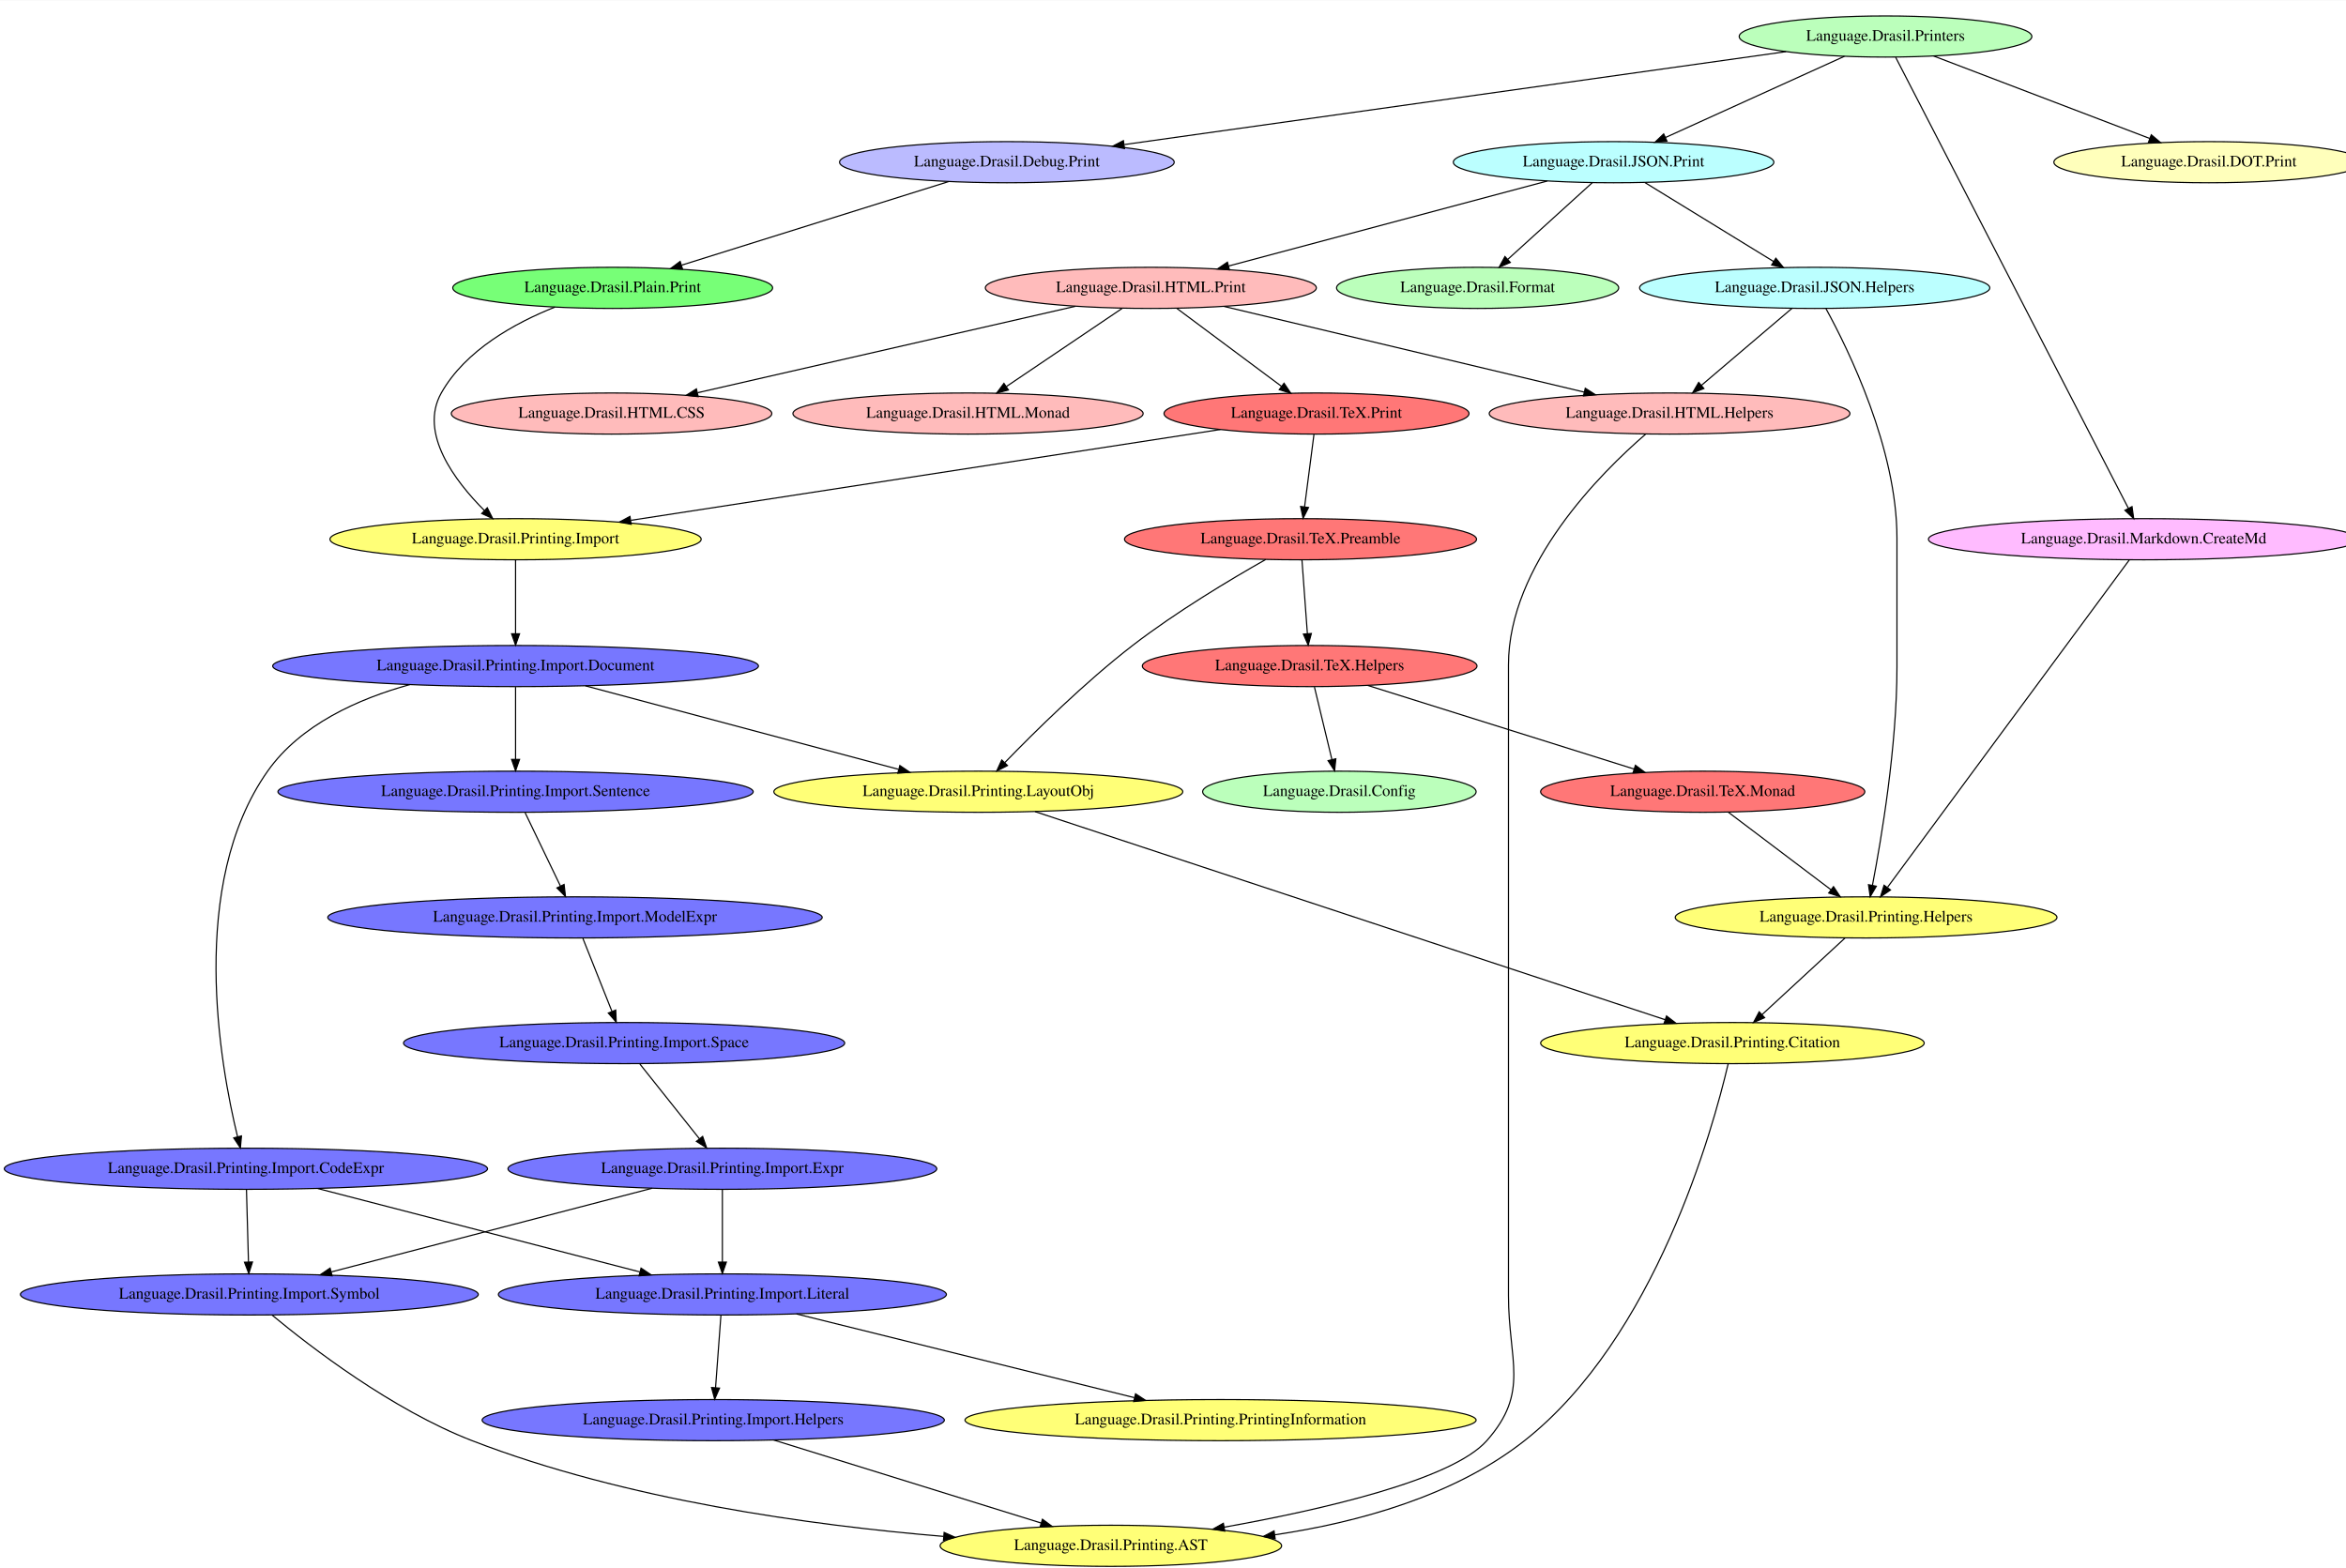
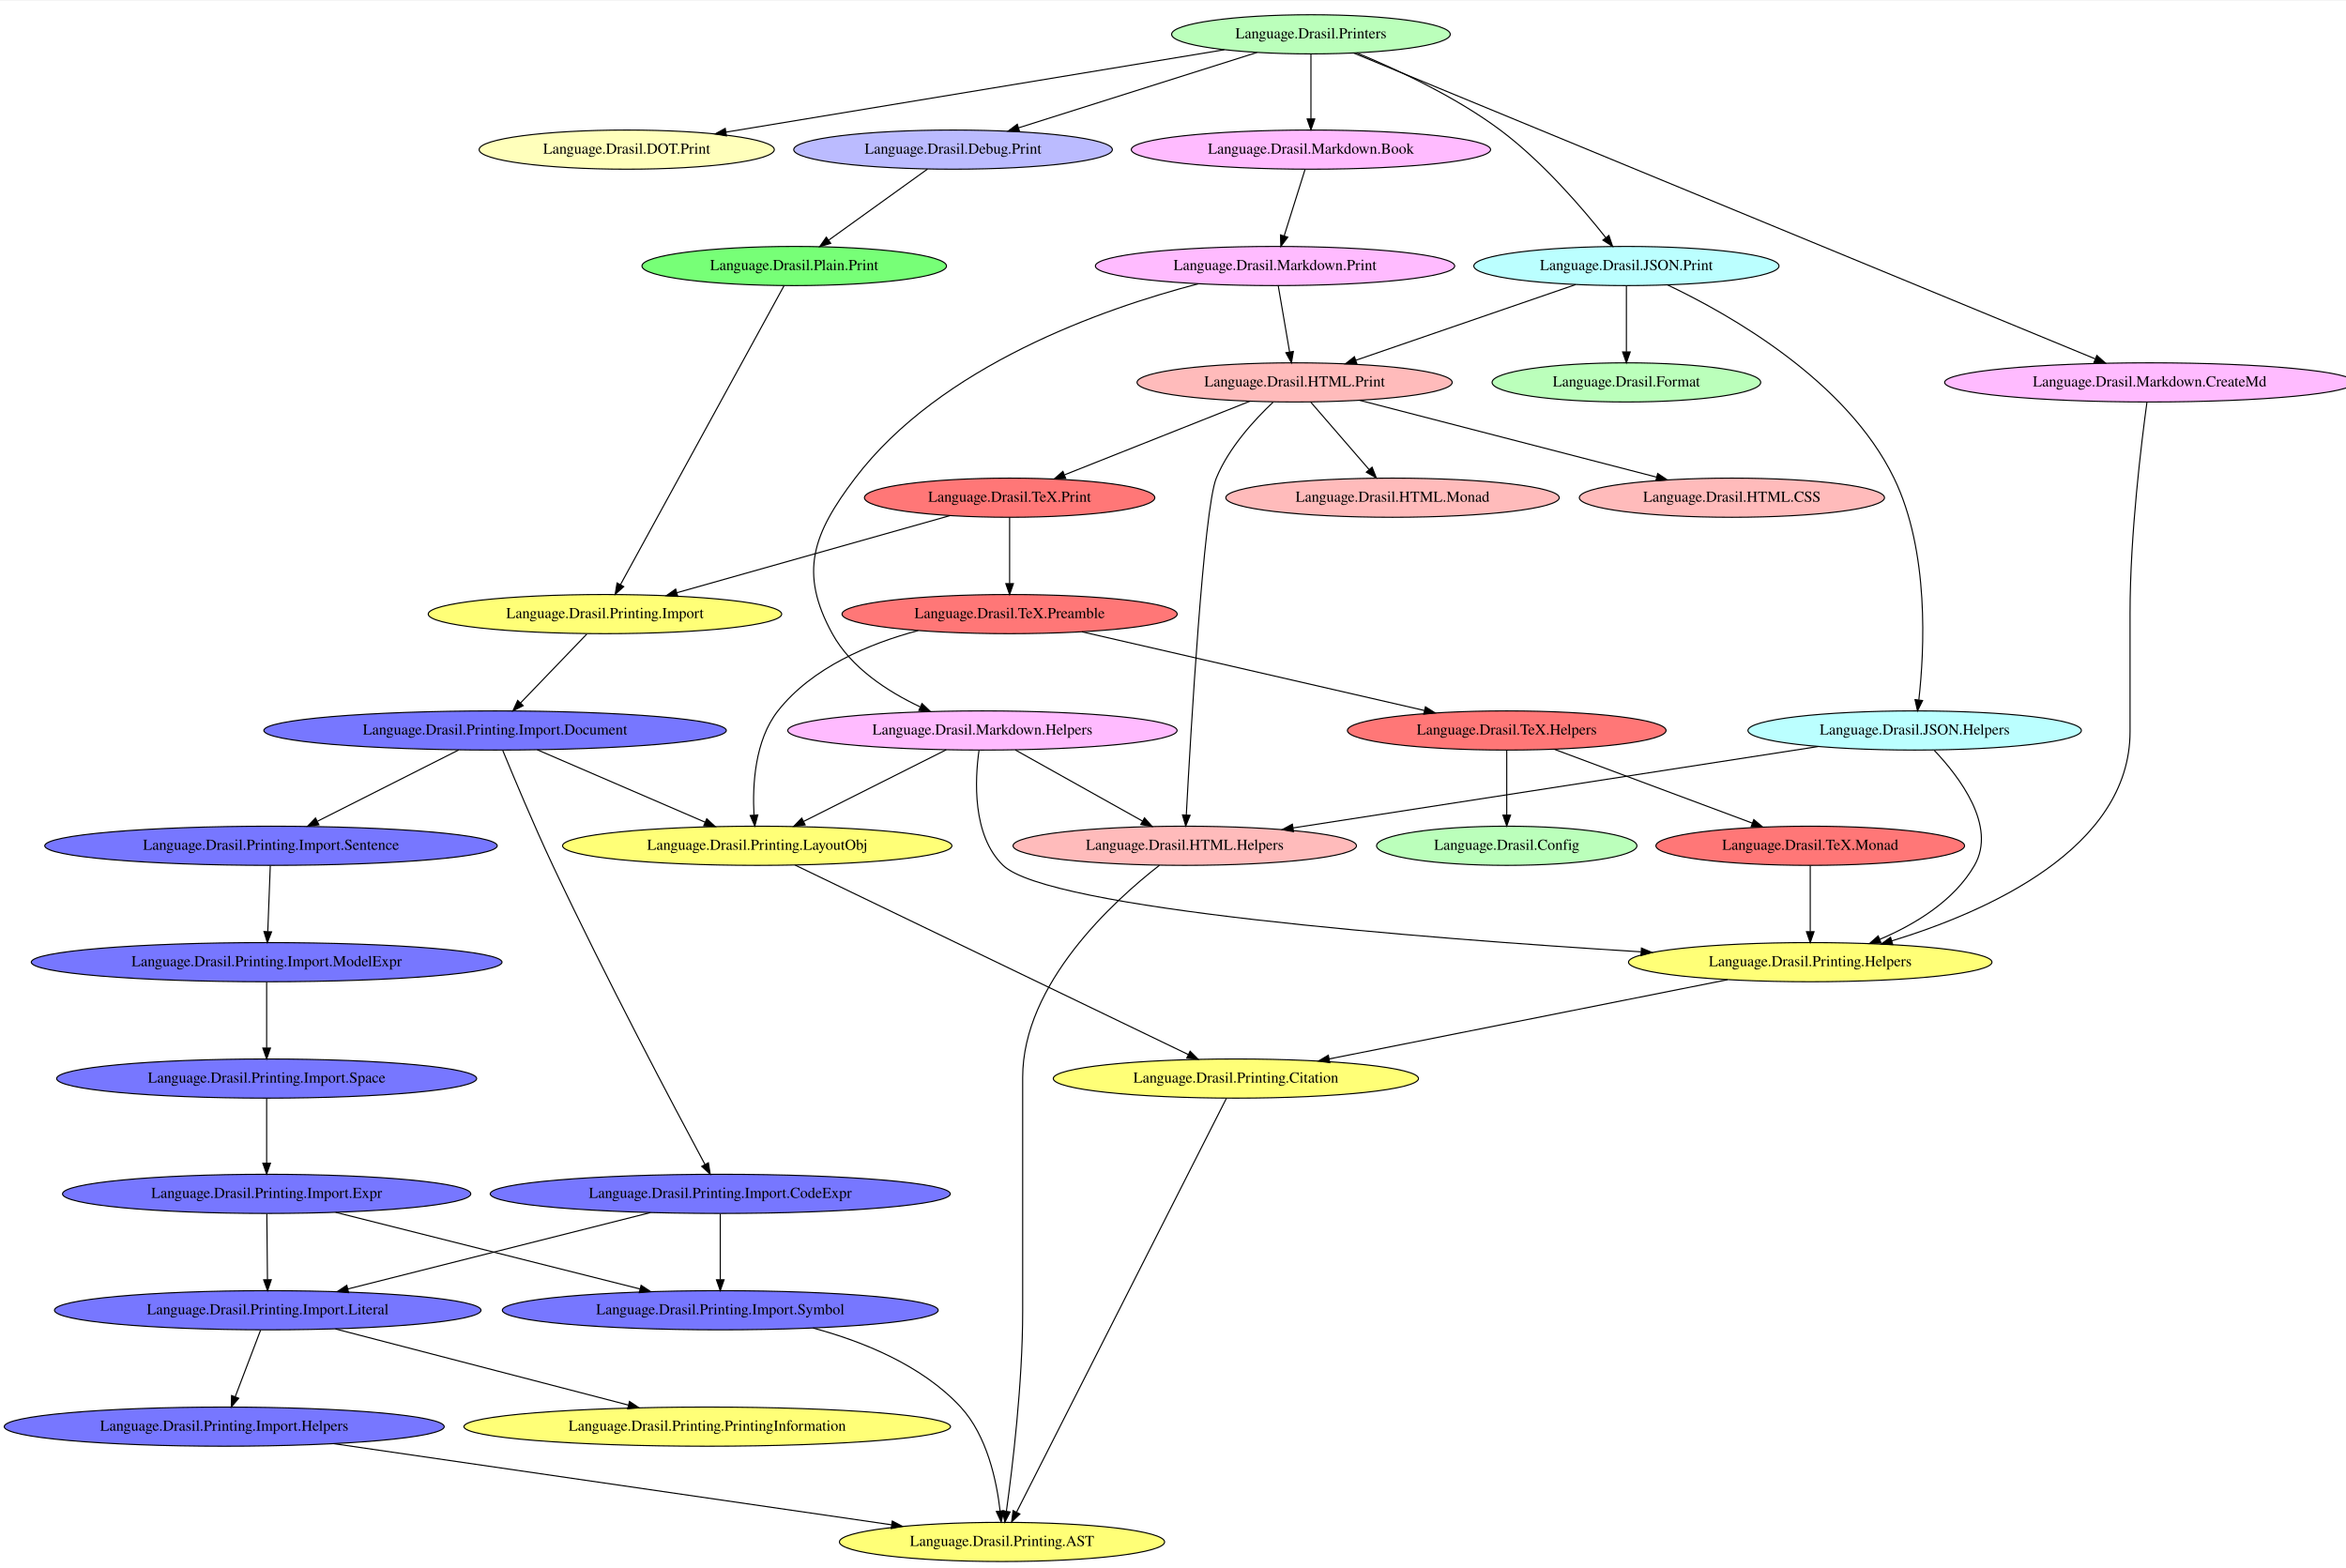
- <svg xmlns="http://www.w3.org/2000/svg" width="431pt" height="288pt" viewBox="0.00 0.00 431.18 288.00">
-   <g id="graph0" class="graph" transform="scale(0.21 0.21) rotate(0) translate(4 1380.67)">
-     <polygon fill="white" stroke="transparent" points="-4,4 -4,-1380.67 2069.07,-1380.67 2069.07,4 -4,4" />
+ <svg xmlns="http://www.w3.org/2000/svg" width="431pt" height="288pt" viewBox="0.00 0.00 431.33 288.00">
+   <g id="graph0" class="graph" transform="scale(0.2 0.2) rotate(0) translate(4 1444)">
+     <polygon fill="white" stroke="transparent" points="-4,4 -4,-1444 2164.62,-1444 2164.62,4 -4,4" />
    <g id="node1" class="node">
-       <ellipse fill="#bbffbb" stroke="black" cx="1168.23" cy="-688" rx="119.68" ry="18" />
-       <text text-anchor="middle" x="1168.23" y="-684.3" font-family="Times,serif" font-size="14.00">Language.Drasil.Config</text>
+       <ellipse fill="#bbffbb" stroke="black" cx="1381.13" cy="-667" rx="119.68" ry="18" />
+       <text text-anchor="middle" x="1381.13" y="-663.3" font-family="Times,serif" font-size="14.00">Language.Drasil.Config</text>
    </g>
    <g id="node2" class="node">
-       <ellipse fill="#bbffbb" stroke="black" cx="1646.23" cy="-1349" rx="128.08" ry="18" />
-       <text text-anchor="middle" x="1646.23" y="-1345.3" font-family="Times,serif" font-size="14.00">Language.Drasil.Printers</text>
+       <ellipse fill="#bbffbb" stroke="black" cx="1201.13" cy="-1413" rx="128.08" ry="18" />
+       <text text-anchor="middle" x="1201.13" y="-1409.3" font-family="Times,serif" font-size="14.00">Language.Drasil.Printers</text>
    </g>
    <g id="node4" class="node">
-       <ellipse fill="#ffffbb" stroke="black" cx="1929.23" cy="-1239" rx="135.68" ry="18" />
-       <text text-anchor="middle" x="1929.23" y="-1235.3" font-family="Times,serif" font-size="14.00">Language.Drasil.DOT.Print</text>
+       <ellipse fill="#ffffbb" stroke="black" cx="572.13" cy="-1307" rx="135.68" ry="18" />
+       <text text-anchor="middle" x="572.13" y="-1303.3" font-family="Times,serif" font-size="14.00">Language.Drasil.DOT.Print</text>
+     </g>
+     <g id="edge31" class="edge">
+       <path fill="none" stroke="black" d="M1121.47,-1398.83C1004.51,-1379.49 786.88,-1343.51 663.56,-1323.12" />
+       <polygon fill="black" stroke="black" points="663.82,-1319.61 653.39,-1321.43 662.68,-1326.52 663.82,-1319.61" />
+     </g>
+     <g id="node5" class="node">
+       <ellipse fill="#bbbbff" stroke="black" cx="872.13" cy="-1307" rx="146.47" ry="18" />
+       <text text-anchor="middle" x="872.13" y="-1303.3" font-family="Times,serif" font-size="14.00">Language.Drasil.Debug.Print</text>
+     </g>
+     <g id="edge29" class="edge">
+       <path fill="none" stroke="black" d="M1151.52,-1396.32C1092.91,-1377.79 995.42,-1346.97 932.48,-1327.08" />
+       <polygon fill="black" stroke="black" points="933.28,-1323.66 922.69,-1323.98 931.17,-1330.33 933.28,-1323.66" />
+     </g>
+     <g id="node11" class="node">
+       <ellipse fill="#bbffff" stroke="black" cx="1491.13" cy="-1200" rx="140.28" ry="18" />
+       <text text-anchor="middle" x="1491.13" y="-1196.3" font-family="Times,serif" font-size="14.00">Language.Drasil.JSON.Print</text>
+     </g>
+     <g id="edge30" class="edge">
+       <path fill="none" stroke="black" d="M1243.22,-1395.94C1280.01,-1380.78 1333.86,-1355.81 1375.13,-1325 1413.93,-1296.04 1450.69,-1253.21 1472.06,-1226.22" />
+       <polygon fill="black" stroke="black" points="1475.04,-1228.08 1478.44,-1218.05 1469.52,-1223.78 1475.04,-1228.08" />
+     </g>
+     <g id="node13" class="node">
+       <ellipse fill="#ffbbff" stroke="black" cx="1972.13" cy="-1093" rx="188.47" ry="18" />
+       <text text-anchor="middle" x="1972.13" y="-1089.3" font-family="Times,serif" font-size="14.00">Language.Drasil.Markdown.CreateMd</text>
+     </g>
+     <g id="edge28" class="edge">
+       <path fill="none" stroke="black" d="M1240.43,-1395.79C1369.26,-1342.65 1778.83,-1173.73 1922.08,-1114.64" />
+       <polygon fill="black" stroke="black" points="1923.62,-1117.8 1931.53,-1110.75 1920.95,-1111.33 1923.62,-1117.8" />
+     </g>
+     <g id="node14" class="node">
+       <ellipse fill="#ffbbff" stroke="black" cx="1201.13" cy="-1307" rx="165.17" ry="18" />
+       <text text-anchor="middle" x="1201.13" y="-1303.3" font-family="Times,serif" font-size="14.00">Language.Drasil.Markdown.Book</text>
+     </g>
+     <g id="edge27" class="edge">
+       <path fill="none" stroke="black" d="M1201.13,-1394.83C1201.13,-1378.64 1201.13,-1354.13 1201.13,-1335.27" />
+       <polygon fill="black" stroke="black" points="1204.63,-1335.2 1201.13,-1325.2 1197.63,-1335.2 1204.63,-1335.2" />
+     </g>
+     <g id="node3" class="node">
+       <ellipse fill="#bbffbb" stroke="black" cx="1491.13" cy="-1093" rx="123.48" ry="18" />
+       <text text-anchor="middle" x="1491.13" y="-1089.3" font-family="Times,serif" font-size="14.00">Language.Drasil.Format</text>
+     </g>
+     <g id="node16" class="node">
+       <ellipse fill="#77ff77" stroke="black" cx="726.13" cy="-1200" rx="139.98" ry="18" />
+       <text text-anchor="middle" x="726.13" y="-1196.3" font-family="Times,serif" font-size="14.00">Language.Drasil.Plain.Print</text>
+     </g>
+     <g id="edge8" class="edge">
+       <path fill="none" stroke="black" d="M848.67,-1289.13C824.09,-1271.45 785.31,-1243.56 757.97,-1223.9" />
+       <polygon fill="black" stroke="black" points="759.69,-1220.83 749.53,-1217.83 755.61,-1226.51 759.69,-1220.83" />
+     </g>
+     <g id="node6" class="node">
+       <ellipse fill="#ffbbbb" stroke="black" cx="1085.13" cy="-667" rx="157.87" ry="18" />
+       <text text-anchor="middle" x="1085.13" y="-663.3" font-family="Times,serif" font-size="14.00">Language.Drasil.HTML.Helpers</text>
+     </g>
+     <g id="node21" class="node">
+       <ellipse fill="#ffff77" stroke="black" cx="917.13" cy="-27" rx="149.47" ry="18" />
+       <text text-anchor="middle" x="917.13" y="-23.3" font-family="Times,serif" font-size="14.00">Language.Drasil.Printing.AST</text>
+     </g>
+     <g id="edge19" class="edge">
+       <path fill="none" stroke="black" d="M1061.85,-649.07C1019.94,-616.44 936.13,-540.37 936.13,-454 936.13,-454 936.13,-454 936.13,-239 936.13,-172.8 926.74,-95.38 921.16,-55.24" />
+       <polygon fill="black" stroke="black" points="924.6,-54.59 919.73,-45.18 917.67,-55.58 924.6,-54.59" />
+     </g>
+     <g id="node7" class="node">
+       <ellipse fill="#ffbbbb" stroke="black" cx="1276.13" cy="-987" rx="153.27" ry="18" />
+       <text text-anchor="middle" x="1276.13" y="-983.3" font-family="Times,serif" font-size="14.00">Language.Drasil.HTML.Monad</text>
+     </g>
+     <g id="node8" class="node">
+       <ellipse fill="#ffbbbb" stroke="black" cx="1588.13" cy="-987" rx="140.28" ry="18" />
+       <text text-anchor="middle" x="1588.13" y="-983.3" font-family="Times,serif" font-size="14.00">Language.Drasil.HTML.CSS</text>
+     </g>
+     <g id="node9" class="node">
+       <ellipse fill="#ffbbbb" stroke="black" cx="1186.13" cy="-1093" rx="144.87" ry="18" />
+       <text text-anchor="middle" x="1186.13" y="-1089.3" font-family="Times,serif" font-size="14.00">Language.Drasil.HTML.Print</text>
+     </g>
+     <g id="edge17" class="edge">
+       <path fill="none" stroke="black" d="M1166.4,-1074.88C1149.3,-1058.75 1125.57,-1032.94 1114.13,-1005 1102.52,-976.64 1090.56,-770.48 1086.55,-695.32" />
+       <polygon fill="black" stroke="black" points="1090.03,-695.02 1086.01,-685.22 1083.04,-695.39 1090.03,-695.02" />
+     </g>
+     <g id="edge16" class="edge">
+       <path fill="none" stroke="black" d="M1200.99,-1074.83C1215.58,-1057.97 1238,-1032.06 1254.55,-1012.94" />
+       <polygon fill="black" stroke="black" points="1257.35,-1015.05 1261.25,-1005.2 1252.06,-1010.47 1257.35,-1015.05" />
+     </g>
+     <g id="edge15" class="edge">
+       <path fill="none" stroke="black" d="M1245.88,-1076.54C1318.73,-1057.7 1441.62,-1025.9 1518.62,-1005.98" />
+       <polygon fill="black" stroke="black" points="1519.91,-1009.27 1528.71,-1003.37 1518.15,-1002.49 1519.91,-1009.27" />
+     </g>
+     <g id="node35" class="node">
+       <ellipse fill="#ff7777" stroke="black" cx="924.13" cy="-987" rx="133.48" ry="18" />
+       <text text-anchor="middle" x="924.13" y="-983.3" font-family="Times,serif" font-size="14.00">Language.Drasil.TeX.Print</text>
+     </g>
+     <g id="edge18" class="edge">
+       <path fill="none" stroke="black" d="M1144.91,-1075.64C1098.84,-1057.35 1024.23,-1027.73 974.68,-1008.06" />
+       <polygon fill="black" stroke="black" points="975.7,-1004.71 965.12,-1004.27 973.12,-1011.21 975.7,-1004.71" />
+     </g>
+     <g id="node10" class="node">
+       <ellipse fill="#bbffff" stroke="black" cx="1756.13" cy="-773" rx="153.27" ry="18" />
+       <text text-anchor="middle" x="1756.13" y="-769.3" font-family="Times,serif" font-size="14.00">Language.Drasil.JSON.Helpers</text>
+     </g>
+     <g id="edge13" class="edge">
+       <path fill="none" stroke="black" d="M1667.37,-758.24C1542.4,-738.87 1315.29,-703.67 1184.71,-683.43" />
+       <polygon fill="black" stroke="black" points="1185.13,-679.96 1174.71,-681.88 1184.05,-686.87 1185.13,-679.96" />
+     </g>
+     <g id="node18" class="node">
+       <ellipse fill="#ffff77" stroke="black" cx="1660.13" cy="-560" rx="167.07" ry="18" />
+       <text text-anchor="middle" x="1660.13" y="-556.3" font-family="Times,serif" font-size="14.00">Language.Drasil.Printing.Helpers</text>
+     </g>
+     <g id="edge14" class="edge">
+       <path fill="none" stroke="black" d="M1774.12,-754.76C1797.18,-730.46 1831.88,-685.1 1811.13,-649 1792.35,-616.32 1756.24,-594.63 1724.03,-580.96" />
+       <polygon fill="black" stroke="black" points="1725.22,-577.67 1714.63,-577.15 1722.58,-584.15 1725.22,-577.67" />
+     </g>
+     <g id="edge12" class="edge">
+       <path fill="none" stroke="black" d="M1491.13,-1181.66C1491.13,-1165.22 1491.13,-1140.28 1491.13,-1121.19" />
+       <polygon fill="black" stroke="black" points="1494.63,-1121.02 1491.13,-1111.02 1487.63,-1121.02 1494.63,-1121.02" />
+     </g>
+     <g id="edge11" class="edge">
+       <path fill="none" stroke="black" d="M1444.48,-1182.94C1390.21,-1164.26 1300.66,-1133.43 1242.54,-1113.42" />
+       <polygon fill="black" stroke="black" points="1243.38,-1110.01 1232.78,-1110.06 1241.1,-1116.62 1243.38,-1110.01" />
+     </g>
+     <g id="edge10" class="edge">
+       <path fill="none" stroke="black" d="M1529.13,-1182.52C1586.64,-1155.2 1693.67,-1094.54 1737.13,-1005 1769.84,-937.61 1765.03,-846.09 1759.97,-801.16" />
+       <polygon fill="black" stroke="black" points="1763.42,-800.53 1758.73,-791.03 1756.47,-801.38 1763.42,-800.53" />
+     </g>
+     <g id="node12" class="node">
+       <ellipse fill="#ffbbff" stroke="black" cx="899.13" cy="-773" rx="178.97" ry="18" />
+       <text text-anchor="middle" x="899.13" y="-769.3" font-family="Times,serif" font-size="14.00">Language.Drasil.Markdown.Helpers</text>
+     </g>
+     <g id="edge5" class="edge">
+       <path fill="none" stroke="black" d="M929.43,-755.06C961.28,-737.25 1011.48,-709.18 1046.23,-689.75" />
+       <polygon fill="black" stroke="black" points="1048.14,-692.7 1055.16,-684.76 1044.72,-686.59 1048.14,-692.7" />
+     </g>
+     <g id="node17" class="node">
+       <ellipse fill="#ffff77" stroke="black" cx="692.13" cy="-667" rx="178.97" ry="18" />
+       <text text-anchor="middle" x="692.13" y="-663.3" font-family="Times,serif" font-size="14.00">Language.Drasil.Printing.LayoutObj</text>
+     </g>
+     <g id="edge7" class="edge">
+       <path fill="none" stroke="black" d="M865.87,-755.29C830.22,-737.38 773.5,-708.88 734.64,-689.35" />
+       <polygon fill="black" stroke="black" points="736.16,-686.2 725.65,-684.84 733.02,-692.46 736.16,-686.2" />
+     </g>
+     <g id="edge6" class="edge">
+       <path fill="none" stroke="black" d="M896.01,-754.84C892.23,-728.07 889.53,-676.61 918.13,-649 959.49,-609.07 1299.32,-582.25 1504.45,-569.52" />
+       <polygon fill="black" stroke="black" points="1504.96,-573 1514.73,-568.89 1504.53,-566.01 1504.96,-573" />
+     </g>
+     <g id="edge4" class="edge">
+       <path fill="none" stroke="black" d="M1969.67,-1074.81C1964.74,-1038.9 1954.13,-953.24 1954.13,-881 1954.13,-881 1954.13,-881 1954.13,-772 1954.13,-664.21 1822.08,-606.13 1734.98,-579.54" />
+       <polygon fill="black" stroke="black" points="1735.96,-576.18 1725.38,-576.68 1733.97,-582.89 1735.96,-576.18" />
+     </g>
+     <g id="node15" class="node">
+       <ellipse fill="#ffbbff" stroke="black" cx="1168.13" cy="-1200" rx="165.17" ry="18" />
+       <text text-anchor="middle" x="1168.13" y="-1196.3" font-family="Times,serif" font-size="14.00">Language.Drasil.Markdown.Print</text>
+     </g>
+     <g id="edge3" class="edge">
+       <path fill="none" stroke="black" d="M1195.68,-1288.66C1190.47,-1272.07 1182.53,-1246.81 1176.51,-1227.66" />
+       <polygon fill="black" stroke="black" points="1179.82,-1226.51 1173.48,-1218.02 1173.14,-1228.61 1179.82,-1226.51" />
+     </g>
+     <g id="edge2" class="edge">
+       <path fill="none" stroke="black" d="M1171.1,-1181.66C1173.94,-1165.15 1178.24,-1140.05 1181.52,-1120.93" />
+       <polygon fill="black" stroke="black" points="1184.97,-1121.46 1183.22,-1111.02 1178.08,-1120.28 1184.97,-1121.46" />
+     </g>
+     <g id="edge1" class="edge">
+       <path fill="none" stroke="black" d="M1097.46,-1183.63C1009.29,-1160.6 860.6,-1108.34 782.13,-1005 743.29,-953.84 730.25,-918.33 761.13,-862 778.33,-830.64 811.98,-808.84 841.74,-794.79" />
+       <polygon fill="black" stroke="black" points="843.58,-797.8 851.25,-790.49 840.69,-791.42 843.58,-797.8" />
+     </g>
+     <g id="node22" class="node">
+       <ellipse fill="#ffff77" stroke="black" cx="552.13" cy="-880" rx="162.47" ry="18" />
+       <text text-anchor="middle" x="552.13" y="-876.3" font-family="Times,serif" font-size="14.00">Language.Drasil.Printing.Import</text>
+     </g>
+     <g id="edge9" class="edge">
+       <path fill="none" stroke="black" d="M716.78,-1181.9C688.04,-1129.38 600.91,-970.15 566.41,-907.1" />
+       <polygon fill="black" stroke="black" points="569.4,-905.27 561.53,-898.18 563.26,-908.63 569.4,-905.27" />
+     </g>
+     <g id="node19" class="node">
+       <ellipse fill="#ffff77" stroke="black" cx="1132.13" cy="-453" rx="167.87" ry="18" />
+       <text text-anchor="middle" x="1132.13" y="-449.3" font-family="Times,serif" font-size="14.00">Language.Drasil.Printing.Citation</text>
+     </g>
+     <g id="edge49" class="edge">
+       <path fill="none" stroke="black" d="M727.03,-649.19C806.55,-610.87 1001.09,-517.14 1088.43,-475.06" />
+       <polygon fill="black" stroke="black" points="1090.05,-478.16 1097.54,-470.67 1087.01,-471.86 1090.05,-478.16" />
+     </g>
+     <g id="edge48" class="edge">
+       <path fill="none" stroke="black" d="M1584.2,-543.9C1487.13,-524.6 1319.49,-491.26 1217.9,-471.06" />
+       <polygon fill="black" stroke="black" points="1218.47,-467.6 1207.98,-469.08 1217.11,-474.47 1218.47,-467.6" />
+     </g>
+     <g id="edge47" class="edge">
+       <path fill="none" stroke="black" d="M1123.44,-434.85C1090.21,-369.33 971.12,-134.47 930.68,-54.72" />
+       <polygon fill="black" stroke="black" points="933.58,-52.7 925.93,-45.36 927.34,-55.86 933.58,-52.7" />
+     </g>
+     <g id="node20" class="node">
+       <ellipse fill="#ffff77" stroke="black" cx="646.13" cy="-133" rx="223.66" ry="18" />
+       <text text-anchor="middle" x="646.13" y="-129.3" font-family="Times,serif" font-size="14.00">Language.Drasil.Printing.PrintingInformation</text>
+     </g>
+     <g id="node26" class="node">
+       <ellipse fill="#7777ff" stroke="black" cx="451.13" cy="-773" rx="212.56" ry="18" />
+       <text text-anchor="middle" x="451.13" y="-769.3" font-family="Times,serif" font-size="14.00">Language.Drasil.Printing.Import.Document</text>
+     </g>
+     <g id="edge32" class="edge">
+       <path fill="none" stroke="black" d="M535.45,-861.66C518.83,-844.38 493.17,-817.7 474.52,-798.31" />
+       <polygon fill="black" stroke="black" points="476.95,-795.8 467.5,-791.02 471.91,-800.65 476.95,-795.8" />
+     </g>
+     <g id="node23" class="node">
+       <ellipse fill="#7777ff" stroke="black" cx="242.13" cy="-240" rx="196.07" ry="18" />
+       <text text-anchor="middle" x="242.13" y="-236.3" font-family="Times,serif" font-size="14.00">Language.Drasil.Printing.Import.Literal</text>
+     </g>
+     <g id="edge46" class="edge">
+       <path fill="none" stroke="black" d="M304.37,-222.82C376.92,-203.97 496.65,-172.85 573.42,-152.9" />
+       <polygon fill="black" stroke="black" points="574.69,-156.18 583.49,-150.28 572.93,-149.41 574.69,-156.18" />
+     </g>
+     <g id="node25" class="node">
+       <ellipse fill="#7777ff" stroke="black" cx="202.13" cy="-133" rx="202.26" ry="18" />
+       <text text-anchor="middle" x="202.13" y="-129.3" font-family="Times,serif" font-size="14.00">Language.Drasil.Printing.Import.Helpers</text>
+     </g>
+     <g id="edge45" class="edge">
+       <path fill="none" stroke="black" d="M235.53,-221.66C229.18,-205 219.5,-179.58 212.19,-160.4" />
+       <polygon fill="black" stroke="black" points="215.45,-159.11 208.61,-151.02 208.9,-161.61 215.45,-159.11" />
+     </g>
+     <g id="node24" class="node">
+       <ellipse fill="#7777ff" stroke="black" cx="658.13" cy="-240" rx="200.36" ry="18" />
+       <text text-anchor="middle" x="658.13" y="-236.3" font-family="Times,serif" font-size="14.00">Language.Drasil.Printing.Import.Symbol</text>
+     </g>
+     <g id="edge44" class="edge">
+       <path fill="none" stroke="black" d="M743.36,-223.69C789.31,-211.31 843.68,-189.38 879.13,-151 903.5,-124.62 912.25,-82.9 915.38,-55.49" />
+       <polygon fill="black" stroke="black" points="918.88,-55.69 916.36,-45.4 911.91,-55.02 918.88,-55.69" />
+     </g>
+     <g id="edge43" class="edge">
+       <path fill="none" stroke="black" d="M302.68,-117.37C438.52,-97.62 679.31,-62.59 815.63,-42.76" />
+       <polygon fill="black" stroke="black" points="816.28,-46.21 825.67,-41.3 815.27,-39.28 816.28,-46.21" />
+     </g>
+     <g id="edge42" class="edge">
+       <path fill="none" stroke="black" d="M489.85,-755.29C531.84,-737.17 598.91,-708.23 644.19,-688.69" />
+       <polygon fill="black" stroke="black" points="645.71,-691.84 653.51,-684.67 642.94,-685.42 645.71,-691.84" />
+     </g>
+     <g id="node28" class="node">
+       <ellipse fill="#7777ff" stroke="black" cx="245.13" cy="-667" rx="207.96" ry="18" />
+       <text text-anchor="middle" x="245.13" y="-663.3" font-family="Times,serif" font-size="14.00">Language.Drasil.Printing.Import.Sentence</text>
+     </g>
+     <g id="edge41" class="edge">
+       <path fill="none" stroke="black" d="M417.58,-755.06C382.26,-737.23 326.56,-709.11 288.07,-689.68" />
+       <polygon fill="black" stroke="black" points="289.18,-686.32 278.67,-684.93 286.02,-692.56 289.18,-686.32" />
+     </g>
+     <g id="node30" class="node">
+       <ellipse fill="#7777ff" stroke="black" cx="658.13" cy="-347" rx="211.46" ry="18" />
+       <text text-anchor="middle" x="658.13" y="-343.3" font-family="Times,serif" font-size="14.00">Language.Drasil.Printing.Import.CodeExpr</text>
+     </g>
+     <g id="edge40" class="edge">
+       <path fill="none" stroke="black" d="M458.15,-754.73C467.98,-730.78 486.61,-686.24 504.13,-649 552.72,-545.75 616.32,-425.74 644.11,-373.96" />
+       <polygon fill="black" stroke="black" points="647.22,-375.57 648.88,-365.11 641.06,-372.26 647.22,-375.57" />
+     </g>
+     <g id="node27" class="node">
+       <ellipse fill="#7777ff" stroke="black" cx="241.13" cy="-560" rx="216.36" ry="18" />
+       <text text-anchor="middle" x="241.13" y="-556.3" font-family="Times,serif" font-size="14.00">Language.Drasil.Printing.Import.ModelExpr</text>
+     </g>
+     <g id="node29" class="node">
+       <ellipse fill="#7777ff" stroke="black" cx="241.13" cy="-453" rx="193.07" ry="18" />
+       <text text-anchor="middle" x="241.13" y="-449.3" font-family="Times,serif" font-size="14.00">Language.Drasil.Printing.Import.Space</text>
+     </g>
+     <g id="edge39" class="edge">
+       <path fill="none" stroke="black" d="M241.13,-541.66C241.13,-525.22 241.13,-500.28 241.13,-481.19" />
+       <polygon fill="black" stroke="black" points="244.63,-481.02 241.13,-471.02 237.63,-481.02 244.63,-481.02" />
+     </g>
+     <g id="edge38" class="edge">
+       <path fill="none" stroke="black" d="M244.47,-648.66C243.85,-632.22 242.9,-607.28 242.17,-588.19" />
+       <polygon fill="black" stroke="black" points="245.66,-587.88 241.78,-578.02 238.66,-588.14 245.66,-587.88" />
+     </g>
+     <g id="node31" class="node">
+       <ellipse fill="#7777ff" stroke="black" cx="241.13" cy="-347" rx="187.67" ry="18" />
+       <text text-anchor="middle" x="241.13" y="-343.3" font-family="Times,serif" font-size="14.00">Language.Drasil.Printing.Import.Expr</text>
+     </g>
+     <g id="edge37" class="edge">
+       <path fill="none" stroke="black" d="M241.13,-434.83C241.13,-418.64 241.13,-394.13 241.13,-375.27" />
+       <polygon fill="black" stroke="black" points="244.63,-375.2 241.13,-365.2 237.63,-375.2 244.63,-375.2" />
+     </g>
+     <g id="edge36" class="edge">
+       <path fill="none" stroke="black" d="M594.04,-329.82C518.97,-310.87 394.83,-279.54 315.83,-259.6" />
+       <polygon fill="black" stroke="black" points="316.5,-256.16 305.95,-257.11 314.79,-262.95 316.5,-256.16" />
+     </g>
+     <g id="edge35" class="edge">
+       <path fill="none" stroke="black" d="M658.13,-328.66C658.13,-312.22 658.13,-287.28 658.13,-268.19" />
+       <polygon fill="black" stroke="black" points="661.63,-268.02 658.13,-258.02 654.63,-268.02 661.63,-268.02" />
+     </g>
+     <g id="edge34" class="edge">
+       <path fill="none" stroke="black" d="M241.3,-328.66C241.45,-312.22 241.69,-287.28 241.87,-268.19" />
+       <polygon fill="black" stroke="black" points="245.37,-268.05 241.97,-258.02 238.37,-267.98 245.37,-268.05" />
+     </g>
+     <g id="edge33" class="edge">
+       <path fill="none" stroke="black" d="M304.47,-330.05C379.63,-311.13 504.76,-279.62 584.26,-259.6" />
+       <polygon fill="black" stroke="black" points="585.36,-262.93 594.2,-257.1 583.65,-256.15 585.36,-262.93" />
+     </g>
+     <g id="node32" class="node">
+       <ellipse fill="#ff7777" stroke="black" cx="1381.13" cy="-773" rx="146.47" ry="18" />
+       <text text-anchor="middle" x="1381.13" y="-769.3" font-family="Times,serif" font-size="14.00">Language.Drasil.TeX.Helpers</text>
+     </g>
+     <g id="edge26" class="edge">
+       <path fill="none" stroke="black" d="M1381.13,-754.83C1381.13,-738.64 1381.13,-714.13 1381.13,-695.27" />
+       <polygon fill="black" stroke="black" points="1384.63,-695.2 1381.13,-685.2 1377.63,-695.2 1384.63,-695.2" />
+     </g>
+     <g id="node33" class="node">
+       <ellipse fill="#ff7777" stroke="black" cx="1660.13" cy="-667" rx="141.88" ry="18" />
+       <text text-anchor="middle" x="1660.13" y="-663.3" font-family="Times,serif" font-size="14.00">Language.Drasil.TeX.Monad</text>
+     </g>
+     <g id="edge25" class="edge">
+       <path fill="none" stroke="black" d="M1424.73,-755.75C1473.93,-737.41 1553.97,-707.57 1606.84,-687.86" />
+       <polygon fill="black" stroke="black" points="1608.24,-691.08 1616.38,-684.31 1605.79,-684.52 1608.24,-691.08" />
    </g>
    <g id="edge24" class="edge">
-       <path fill="none" stroke="black" d="M1688.29,-1331.95C1738.7,-1312.71 1823.14,-1280.49 1877.49,-1259.75" />
-       <polygon fill="black" stroke="black" points="1878.84,-1262.98 1886.94,-1256.14 1876.35,-1256.44 1878.84,-1262.98" />
-     </g>
-     <g id="node5" class="node">
-       <ellipse fill="#bbbbff" stroke="black" cx="877.23" cy="-1239" rx="146.47" ry="18" />
-       <text text-anchor="middle" x="877.23" y="-1235.3" font-family="Times,serif" font-size="14.00">Language.Drasil.Debug.Print</text>
+       <path fill="none" stroke="black" d="M1660.13,-648.66C1660.13,-632.22 1660.13,-607.28 1660.13,-588.19" />
+       <polygon fill="black" stroke="black" points="1663.63,-588.02 1660.13,-578.02 1656.63,-588.02 1663.63,-588.02" />
+     </g>
+     <g id="node34" class="node">
+       <ellipse fill="#ff7777" stroke="black" cx="924.13" cy="-880" rx="154.07" ry="18" />
+       <text text-anchor="middle" x="924.13" y="-876.3" font-family="Times,serif" font-size="14.00">Language.Drasil.TeX.Preamble</text>
+     </g>
+     <g id="edge23" class="edge">
+       <path fill="none" stroke="black" d="M840.04,-864.85C794.99,-852.83 742.47,-830.87 711.13,-791 689.77,-763.83 687.69,-722.59 689.13,-695.47" />
+       <polygon fill="black" stroke="black" points="692.65,-695.37 689.89,-685.14 685.67,-694.86 692.65,-695.37" />
    </g>
    <g id="edge22" class="edge">
-       <path fill="none" stroke="black" d="M1559.14,-1335.77C1416.24,-1315.7 1132.67,-1275.87 980.1,-1254.45" />
-       <polygon fill="black" stroke="black" points="980.18,-1250.92 969.79,-1253 979.21,-1257.86 980.18,-1250.92" />
-     </g>
-     <g id="node11" class="node">
-       <ellipse fill="#bbffff" stroke="black" cx="1408.23" cy="-1239" rx="140.28" ry="18" />
-       <text text-anchor="middle" x="1408.23" y="-1235.3" font-family="Times,serif" font-size="14.00">Language.Drasil.JSON.Print</text>
-     </g>
-     <g id="edge23" class="edge">
-       <path fill="none" stroke="black" d="M1610.34,-1331.71C1568.52,-1312.73 1499.33,-1281.34 1453.76,-1260.66" />
-       <polygon fill="black" stroke="black" points="1454.96,-1257.36 1444.41,-1256.42 1452.07,-1263.74 1454.96,-1257.36" />
-     </g>
-     <g id="node12" class="node">
-       <ellipse fill="#ffbbff" stroke="black" cx="1872.23" cy="-909" rx="188.47" ry="18" />
-       <text text-anchor="middle" x="1872.23" y="-905.3" font-family="Times,serif" font-size="14.00">Language.Drasil.Markdown.CreateMd</text>
+       <path fill="none" stroke="black" d="M990.58,-863.73C1074.25,-844.51 1217.64,-811.56 1305.44,-791.39" />
+       <polygon fill="black" stroke="black" points="1306.38,-794.77 1315.34,-789.12 1304.81,-787.94 1306.38,-794.77" />
    </g>
    <g id="edge21" class="edge">
-       <path fill="none" stroke="black" d="M1655.09,-1330.83C1689.83,-1263.5 1816.91,-1017.22 1858.76,-936.1" />
-       <polygon fill="black" stroke="black" points="1861.96,-937.54 1863.43,-927.05 1855.74,-934.33 1861.96,-937.54" />
-     </g>
-     <g id="node3" class="node">
-       <ellipse fill="#bbffbb" stroke="black" cx="1289.23" cy="-1129" rx="123.48" ry="18" />
-       <text text-anchor="middle" x="1289.23" y="-1125.3" font-family="Times,serif" font-size="14.00">Language.Drasil.Format</text>
-     </g>
-     <g id="node13" class="node">
-       <ellipse fill="#77ff77" stroke="black" cx="532.23" cy="-1129" rx="139.98" ry="18" />
-       <text text-anchor="middle" x="532.23" y="-1125.3" font-family="Times,serif" font-size="14.00">Language.Drasil.Plain.Print</text>
-     </g>
-     <g id="edge2" class="edge">
-       <path fill="none" stroke="black" d="M826.33,-1222.06C764.1,-1202.59 658.94,-1169.66 592.67,-1148.92" />
-       <polygon fill="black" stroke="black" points="593.37,-1145.47 582.78,-1145.83 591.28,-1152.15 593.37,-1145.47" />
-     </g>
-     <g id="node6" class="node">
-       <ellipse fill="#ffbbbb" stroke="black" cx="1457.23" cy="-1019" rx="157.87" ry="18" />
-       <text text-anchor="middle" x="1457.23" y="-1015.3" font-family="Times,serif" font-size="14.00">Language.Drasil.HTML.Helpers</text>
-     </g>
-     <g id="node18" class="node">
-       <ellipse fill="#ffff77" stroke="black" cx="968.23" cy="-28" rx="149.47" ry="18" />
-       <text text-anchor="middle" x="968.23" y="-24.3" font-family="Times,serif" font-size="14.00">Language.Drasil.Printing.AST</text>
-     </g>
-     <g id="edge13" class="edge">
-       <path fill="none" stroke="black" d="M1436.43,-1001.12C1397.2,-967.26 1316.23,-886.73 1316.23,-799 1316.23,-799 1316.23,-799 1316.23,-247 1316.23,-189.93 1335.07,-162.73 1297.23,-120 1266.81,-85.64 1152.79,-59.55 1067.45,-44.3" />
-       <polygon fill="black" stroke="black" points="1067.92,-40.83 1057.46,-42.54 1066.7,-47.72 1067.92,-40.83" />
-     </g>
-     <g id="node7" class="node">
-       <ellipse fill="#ffbbbb" stroke="black" cx="843.23" cy="-1019" rx="153.27" ry="18" />
-       <text text-anchor="middle" x="843.23" y="-1015.3" font-family="Times,serif" font-size="14.00">Language.Drasil.HTML.Monad</text>
-     </g>
-     <g id="node8" class="node">
-       <ellipse fill="#ffbbbb" stroke="black" cx="531.23" cy="-1019" rx="140.28" ry="18" />
-       <text text-anchor="middle" x="531.23" y="-1015.3" font-family="Times,serif" font-size="14.00">Language.Drasil.HTML.CSS</text>
-     </g>
-     <g id="node9" class="node">
-       <ellipse fill="#ffbbbb" stroke="black" cx="1003.23" cy="-1129" rx="144.87" ry="18" />
-       <text text-anchor="middle" x="1003.23" y="-1125.3" font-family="Times,serif" font-size="14.00">Language.Drasil.HTML.Print</text>
-     </g>
-     <g id="edge11" class="edge">
-       <path fill="none" stroke="black" d="M1067.32,-1112.76C1150.28,-1093.02 1294.6,-1058.69 1382.47,-1037.78" />
-       <polygon fill="black" stroke="black" points="1383.45,-1041.15 1392.37,-1035.43 1381.83,-1034.34 1383.45,-1041.15" />
-     </g>
-     <g id="edge10" class="edge">
-       <path fill="none" stroke="black" d="M978.23,-1111.12C950.95,-1092.71 907.14,-1063.14 876.86,-1042.7" />
-       <polygon fill="black" stroke="black" points="878.57,-1039.63 868.32,-1036.93 874.65,-1045.43 878.57,-1039.63" />
-     </g>
-     <g id="edge9" class="edge">
-       <path fill="none" stroke="black" d="M937.1,-1112.87C850.17,-1092.98 697.81,-1058.12 606.53,-1037.23" />
-       <polygon fill="black" stroke="black" points="607.06,-1033.76 596.53,-1034.94 605.5,-1040.58 607.06,-1033.76" />
-     </g>
-     <g id="node32" class="node">
-       <ellipse fill="#ff7777" stroke="black" cx="1148.23" cy="-1019" rx="133.48" ry="18" />
-       <text text-anchor="middle" x="1148.23" y="-1015.3" font-family="Times,serif" font-size="14.00">Language.Drasil.TeX.Print</text>
-     </g>
-     <g id="edge12" class="edge">
-       <path fill="none" stroke="black" d="M1025.89,-1111.12C1050.57,-1092.74 1090.21,-1063.22 1117.64,-1042.78" />
-       <polygon fill="black" stroke="black" points="1119.8,-1045.54 1125.73,-1036.76 1115.62,-1039.92 1119.8,-1045.54" />
-     </g>
-     <g id="node10" class="node">
-       <ellipse fill="#bbffff" stroke="black" cx="1584.23" cy="-1129" rx="153.27" ry="18" />
-       <text text-anchor="middle" x="1584.23" y="-1125.3" font-family="Times,serif" font-size="14.00">Language.Drasil.JSON.Helpers</text>
-     </g>
-     <g id="edge7" class="edge">
-       <path fill="none" stroke="black" d="M1564.39,-1111.12C1543.08,-1093 1509.05,-1064.07 1485.07,-1043.67" />
-       <polygon fill="black" stroke="black" points="1487.24,-1040.92 1477.35,-1037.11 1482.71,-1046.26 1487.24,-1040.92" />
-     </g>
-     <g id="node15" class="node">
-       <ellipse fill="#ffff77" stroke="black" cx="1629.23" cy="-578" rx="167.07" ry="18" />
-       <text text-anchor="middle" x="1629.23" y="-574.3" font-family="Times,serif" font-size="14.00">Language.Drasil.Printing.Helpers</text>
-     </g>
-     <g id="edge8" class="edge">
-       <path fill="none" stroke="black" d="M1594.09,-1110.84C1613.81,-1074.85 1656.23,-988.32 1656.23,-910 1656.23,-910 1656.23,-910 1656.23,-797 1656.23,-727.86 1642.69,-647.31 1634.79,-606.19" />
-       <polygon fill="black" stroke="black" points="1638.18,-605.29 1632.82,-596.15 1631.31,-606.64 1638.18,-605.29" />
-     </g>
-     <g id="edge6" class="edge">
-       <path fill="none" stroke="black" d="M1389.64,-1221.12C1369.76,-1203.08 1338.07,-1174.32 1315.61,-1153.94" />
-       <polygon fill="black" stroke="black" points="1317.84,-1151.24 1308.09,-1147.11 1313.14,-1156.43 1317.84,-1151.24" />
-     </g>
-     <g id="edge5" class="edge">
-       <path fill="none" stroke="black" d="M1350.2,-1222.53C1276.48,-1202.87 1149.43,-1168.99 1071.24,-1148.13" />
-       <polygon fill="black" stroke="black" points="1072.04,-1144.73 1061.48,-1145.53 1070.24,-1151.49 1072.04,-1144.73" />
-     </g>
-     <g id="edge4" class="edge">
-       <path fill="none" stroke="black" d="M1435.73,-1221.12C1466.08,-1202.5 1515.05,-1172.45 1548.39,-1152" />
-       <polygon fill="black" stroke="black" points="1550.23,-1154.97 1556.92,-1146.76 1546.57,-1149 1550.23,-1154.97" />
-     </g>
-     <g id="edge1" class="edge">
-       <path fill="none" stroke="black" d="M1859.51,-890.77C1819.4,-836.48 1695.48,-668.69 1648,-604.41" />
-       <polygon fill="black" stroke="black" points="1650.58,-602.02 1641.83,-596.05 1644.95,-606.18 1650.58,-602.02" />
-     </g>
-     <g id="node19" class="node">
-       <ellipse fill="#ffff77" stroke="black" cx="447.23" cy="-909" rx="162.47" ry="18" />
-       <text text-anchor="middle" x="447.23" y="-905.3" font-family="Times,serif" font-size="14.00">Language.Drasil.Printing.Import</text>
-     </g>
-     <g id="edge3" class="edge">
-       <path fill="none" stroke="black" d="M481.74,-1112.21C446.97,-1098.4 403.37,-1074.56 382.23,-1037 362.44,-1001.84 394.16,-959.99 419.85,-934.21" />
-       <polygon fill="black" stroke="black" points="422.48,-936.54 427.22,-927.07 417.61,-931.51 422.48,-936.54" />
-     </g>
-     <g id="node14" class="node">
-       <ellipse fill="#ffff77" stroke="black" cx="852.23" cy="-688" rx="178.97" ry="18" />
-       <text text-anchor="middle" x="852.23" y="-684.3" font-family="Times,serif" font-size="14.00">Language.Drasil.Printing.LayoutObj</text>
-     </g>
-     <g id="node16" class="node">
-       <ellipse fill="#ffff77" stroke="black" cx="1512.23" cy="-468" rx="167.87" ry="18" />
-       <text text-anchor="middle" x="1512.23" y="-464.3" font-family="Times,serif" font-size="14.00">Language.Drasil.Printing.Citation</text>
-     </g>
-     <g id="edge42" class="edge">
-       <path fill="none" stroke="black" d="M901.84,-670.61C1021.34,-631.14 1324.75,-530.93 1453.27,-488.48" />
-       <polygon fill="black" stroke="black" points="1454.55,-491.74 1462.95,-485.28 1452.36,-485.09 1454.55,-491.74" />
-     </g>
-     <g id="edge41" class="edge">
-       <path fill="none" stroke="black" d="M1610.69,-559.89C1591.09,-541.8 1560.04,-513.13 1538.05,-492.83" />
-       <polygon fill="black" stroke="black" points="1540.41,-490.24 1530.68,-486.03 1535.66,-495.39 1540.41,-490.24" />
-     </g>
-     <g id="edge40" class="edge">
-       <path fill="none" stroke="black" d="M1508.47,-449.72C1495.18,-392.88 1444.87,-210.27 1330.23,-120 1268.35,-71.28 1183.64,-48.31 1111.72,-37.62" />
-       <polygon fill="black" stroke="black" points="1112.05,-34.13 1101.66,-36.19 1111.07,-41.06 1112.05,-34.13" />
-     </g>
-     <g id="node17" class="node">
-       <ellipse fill="#ffff77" stroke="black" cx="1064.23" cy="-138" rx="223.66" ry="18" />
-       <text text-anchor="middle" x="1064.23" y="-134.3" font-family="Times,serif" font-size="14.00">Language.Drasil.Printing.PrintingInformation</text>
-     </g>
-     <g id="node23" class="node">
-       <ellipse fill="#7777ff" stroke="black" cx="447.23" cy="-798" rx="212.56" ry="18" />
-       <text text-anchor="middle" x="447.23" y="-794.3" font-family="Times,serif" font-size="14.00">Language.Drasil.Printing.Import.Document</text>
-     </g>
-     <g id="edge25" class="edge">
-       <path fill="none" stroke="black" d="M447.23,-890.97C447.23,-873.71 447.23,-846.74 447.23,-826.46" />
-       <polygon fill="black" stroke="black" points="450.73,-826.27 447.23,-816.27 443.73,-826.27 450.73,-826.27" />
-     </g>
-     <g id="node20" class="node">
-       <ellipse fill="#7777ff" stroke="black" cx="628.23" cy="-248" rx="196.07" ry="18" />
-       <text text-anchor="middle" x="628.23" y="-244.3" font-family="Times,serif" font-size="14.00">Language.Drasil.Printing.Import.Literal</text>
-     </g>
-     <g id="edge39" class="edge">
-       <path fill="none" stroke="black" d="M693.03,-230.95C772.02,-211.38 905.26,-178.38 988.78,-157.69" />
-       <polygon fill="black" stroke="black" points="989.85,-161.03 998.72,-155.23 988.17,-154.24 989.85,-161.03" />
-     </g>
-     <g id="node22" class="node">
-       <ellipse fill="#7777ff" stroke="black" cx="620.23" cy="-138" rx="202.26" ry="18" />
-       <text text-anchor="middle" x="620.23" y="-134.3" font-family="Times,serif" font-size="14.00">Language.Drasil.Printing.Import.Helpers</text>
-     </g>
-     <g id="edge38" class="edge">
-       <path fill="none" stroke="black" d="M626.95,-229.65C625.68,-212.56 623.73,-186.22 622.25,-166.32" />
-       <polygon fill="black" stroke="black" points="625.74,-166.02 621.51,-156.31 618.76,-166.54 625.74,-166.02" />
-     </g>
-     <g id="node21" class="node">
-       <ellipse fill="#7777ff" stroke="black" cx="214.23" cy="-248" rx="200.36" ry="18" />
-       <text text-anchor="middle" x="214.23" y="-244.3" font-family="Times,serif" font-size="14.00">Language.Drasil.Printing.Import.Symbol</text>
-     </g>
-     <g id="edge37" class="edge">
-       <path fill="none" stroke="black" d="M234.01,-230.02C267.58,-202.17 338.96,-147.2 409.23,-120 543.19,-68.15 706.3,-45.84 821.67,-36.24" />
-       <polygon fill="black" stroke="black" points="822.3,-39.7 831.98,-35.41 821.73,-32.73 822.3,-39.7" />
-     </g>
-     <g id="edge36" class="edge">
-       <path fill="none" stroke="black" d="M673.08,-120.6C735.93,-101.09 840.64,-68.6 906.97,-48.01" />
-       <polygon fill="black" stroke="black" points="908.36,-51.25 916.87,-44.94 906.28,-44.56 908.36,-51.25" />
-     </g>
-     <g id="edge35" class="edge">
-       <path fill="none" stroke="black" d="M508.3,-780.71C581.79,-761.12 704.92,-728.28 782.19,-707.68" />
-       <polygon fill="black" stroke="black" points="783.56,-710.94 792.32,-704.98 781.75,-704.17 783.56,-710.94" />
-     </g>
-     <g id="node25" class="node">
-       <ellipse fill="#7777ff" stroke="black" cx="447.23" cy="-688" rx="207.96" ry="18" />
-       <text text-anchor="middle" x="447.23" y="-684.3" font-family="Times,serif" font-size="14.00">Language.Drasil.Printing.Import.Sentence</text>
-     </g>
-     <g id="edge34" class="edge">
-       <path fill="none" stroke="black" d="M447.23,-779.65C447.23,-762.56 447.23,-736.22 447.23,-716.32" />
-       <polygon fill="black" stroke="black" points="450.73,-716.31 447.23,-706.31 443.73,-716.31 450.73,-716.31" />
-     </g>
-     <g id="node27" class="node">
-       <ellipse fill="#7777ff" stroke="black" cx="211.23" cy="-358" rx="211.46" ry="18" />
-       <text text-anchor="middle" x="211.23" y="-354.3" font-family="Times,serif" font-size="14.00">Language.Drasil.Printing.Import.CodeExpr</text>
-     </g>
-     <g id="edge33" class="edge">
-       <path fill="none" stroke="black" d="M354.72,-781.78C309.58,-769.31 258.95,-746.73 230.23,-706 160.22,-606.72 188.59,-448.95 203.89,-386.11" />
-       <polygon fill="black" stroke="black" points="207.34,-386.74 206.39,-376.19 200.55,-385.03 207.34,-386.74" />
-     </g>
-     <g id="node24" class="node">
-       <ellipse fill="#7777ff" stroke="black" cx="499.23" cy="-578" rx="216.36" ry="18" />
-       <text text-anchor="middle" x="499.23" y="-574.3" font-family="Times,serif" font-size="14.00">Language.Drasil.Printing.Import.ModelExpr</text>
-     </g>
-     <g id="node26" class="node">
-       <ellipse fill="#7777ff" stroke="black" cx="542.23" cy="-468" rx="193.07" ry="18" />
-       <text text-anchor="middle" x="542.23" y="-464.3" font-family="Times,serif" font-size="14.00">Language.Drasil.Printing.Import.Space</text>
-     </g>
-     <g id="edge32" class="edge">
-       <path fill="none" stroke="black" d="M506.14,-559.65C513,-542.41 523.63,-515.73 531.57,-495.77" />
-       <polygon fill="black" stroke="black" points="534.89,-496.89 535.34,-486.31 528.39,-494.31 534.89,-496.89" />
-     </g>
-     <g id="edge31" class="edge">
-       <path fill="none" stroke="black" d="M455.59,-669.65C463.93,-652.33 476.85,-625.48 486.47,-605.5" />
-       <polygon fill="black" stroke="black" points="489.71,-606.84 490.9,-596.31 483.41,-603.8 489.71,-606.84" />
-     </g>
-     <g id="node28" class="node">
-       <ellipse fill="#7777ff" stroke="black" cx="628.23" cy="-358" rx="187.67" ry="18" />
-       <text text-anchor="middle" x="628.23" y="-354.3" font-family="Times,serif" font-size="14.00">Language.Drasil.Printing.Import.Expr</text>
-     </g>
-     <g id="edge30" class="edge">
-       <path fill="none" stroke="black" d="M556.05,-449.65C570.15,-431.93 592.19,-404.26 608.21,-384.15" />
-       <polygon fill="black" stroke="black" points="610.96,-386.31 614.45,-376.31 605.48,-381.95 610.96,-386.31" />
-     </g>
-     <g id="edge29" class="edge">
-       <path fill="none" stroke="black" d="M274.11,-340.71C349.72,-321.13 476.34,-288.34 555.92,-267.73" />
-       <polygon fill="black" stroke="black" points="557.06,-271.05 565.86,-265.15 555.3,-264.27 557.06,-271.05" />
-     </g>
-     <g id="edge28" class="edge">
-       <path fill="none" stroke="black" d="M211.71,-339.65C212.19,-322.56 212.92,-296.22 213.47,-276.32" />
-       <polygon fill="black" stroke="black" points="216.97,-276.4 213.75,-266.31 209.97,-276.21 216.97,-276.4" />
-     </g>
-     <g id="edge27" class="edge">
-       <path fill="none" stroke="black" d="M628.23,-339.65C628.23,-322.56 628.23,-296.22 628.23,-276.32" />
-       <polygon fill="black" stroke="black" points="631.73,-276.31 628.23,-266.31 624.73,-276.31 631.73,-276.31" />
-     </g>
-     <g id="edge26" class="edge">
-       <path fill="none" stroke="black" d="M566.7,-340.95C491.74,-321.39 365.33,-288.42 286.01,-267.73" />
-       <polygon fill="black" stroke="black" points="286.66,-264.28 276.1,-265.14 284.89,-271.05 286.66,-264.28" />
-     </g>
-     <g id="node29" class="node">
-       <ellipse fill="#ff7777" stroke="black" cx="1142.23" cy="-798" rx="146.47" ry="18" />
-       <text text-anchor="middle" x="1142.23" y="-794.3" font-family="Times,serif" font-size="14.00">Language.Drasil.TeX.Helpers</text>
+       <path fill="none" stroke="black" d="M869.24,-970.51C802.45,-951.66 689.78,-919.85 618.27,-899.67" />
+       <polygon fill="black" stroke="black" points="619.04,-896.25 608.47,-896.9 617.14,-902.99 619.04,-896.25" />
    </g>
    <g id="edge20" class="edge">
-       <path fill="none" stroke="black" d="M1146.41,-779.65C1150.54,-762.49 1156.92,-735.97 1161.72,-716.04" />
-       <polygon fill="black" stroke="black" points="1165.13,-716.85 1164.06,-706.31 1158.32,-715.21 1165.13,-716.85" />
-     </g>
-     <g id="node30" class="node">
-       <ellipse fill="#ff7777" stroke="black" cx="1486.23" cy="-688" rx="141.88" ry="18" />
-       <text text-anchor="middle" x="1486.23" y="-684.3" font-family="Times,serif" font-size="14.00">Language.Drasil.TeX.Monad</text>
-     </g>
-     <g id="edge19" class="edge">
-       <path fill="none" stroke="black" d="M1192.99,-781.06C1255.03,-761.59 1359.89,-728.66 1425.97,-707.92" />
-       <polygon fill="black" stroke="black" points="1427.33,-711.16 1435.83,-704.83 1425.24,-704.48 1427.33,-711.16" />
-     </g>
-     <g id="edge18" class="edge">
-       <path fill="none" stroke="black" d="M1508.58,-670.12C1532.78,-651.85 1571.55,-622.56 1598.59,-602.14" />
-       <polygon fill="black" stroke="black" points="1600.7,-604.93 1606.57,-596.11 1596.48,-599.35 1600.7,-604.93" />
-     </g>
-     <g id="node31" class="node">
-       <ellipse fill="#ff7777" stroke="black" cx="1134.23" cy="-909" rx="154.07" ry="18" />
-       <text text-anchor="middle" x="1134.23" y="-905.3" font-family="Times,serif" font-size="14.00">Language.Drasil.TeX.Preamble</text>
-     </g>
-     <g id="edge17" class="edge">
-       <path fill="none" stroke="black" d="M1103.81,-891.3C1073.26,-874 1025.37,-845.42 987.23,-816 945.26,-783.62 901.4,-740.32 875.47,-713.57" />
-       <polygon fill="black" stroke="black" points="877.79,-710.93 868.33,-706.15 872.74,-715.79 877.79,-710.93" />
-     </g>
-     <g id="edge16" class="edge">
-       <path fill="none" stroke="black" d="M1135.48,-890.97C1136.75,-873.71 1138.73,-846.74 1140.22,-826.46" />
-       <polygon fill="black" stroke="black" points="1143.72,-826.5 1140.96,-816.27 1136.74,-825.99 1143.72,-826.5" />
-     </g>
-     <g id="edge15" class="edge">
-       <path fill="none" stroke="black" d="M1064.02,-1005.03C934.57,-985.08 687.13,-946.96 548.23,-925.56" />
-       <polygon fill="black" stroke="black" points="548.43,-922.05 538.01,-923.99 547.36,-928.97 548.43,-922.05" />
-     </g>
-     <g id="edge14" class="edge">
-       <path fill="none" stroke="black" d="M1145.98,-1000.65C1143.77,-983.56 1140.35,-957.22 1137.77,-937.32" />
-       <polygon fill="black" stroke="black" points="1141.23,-936.78 1136.48,-927.31 1134.29,-937.68 1141.23,-936.78" />
+       <path fill="none" stroke="black" d="M924.13,-968.66C924.13,-952.22 924.13,-927.28 924.13,-908.19" />
+       <polygon fill="black" stroke="black" points="927.63,-908.02 924.13,-898.02 920.63,-908.02 927.63,-908.02" />
    </g>
  </g>
</svg>
